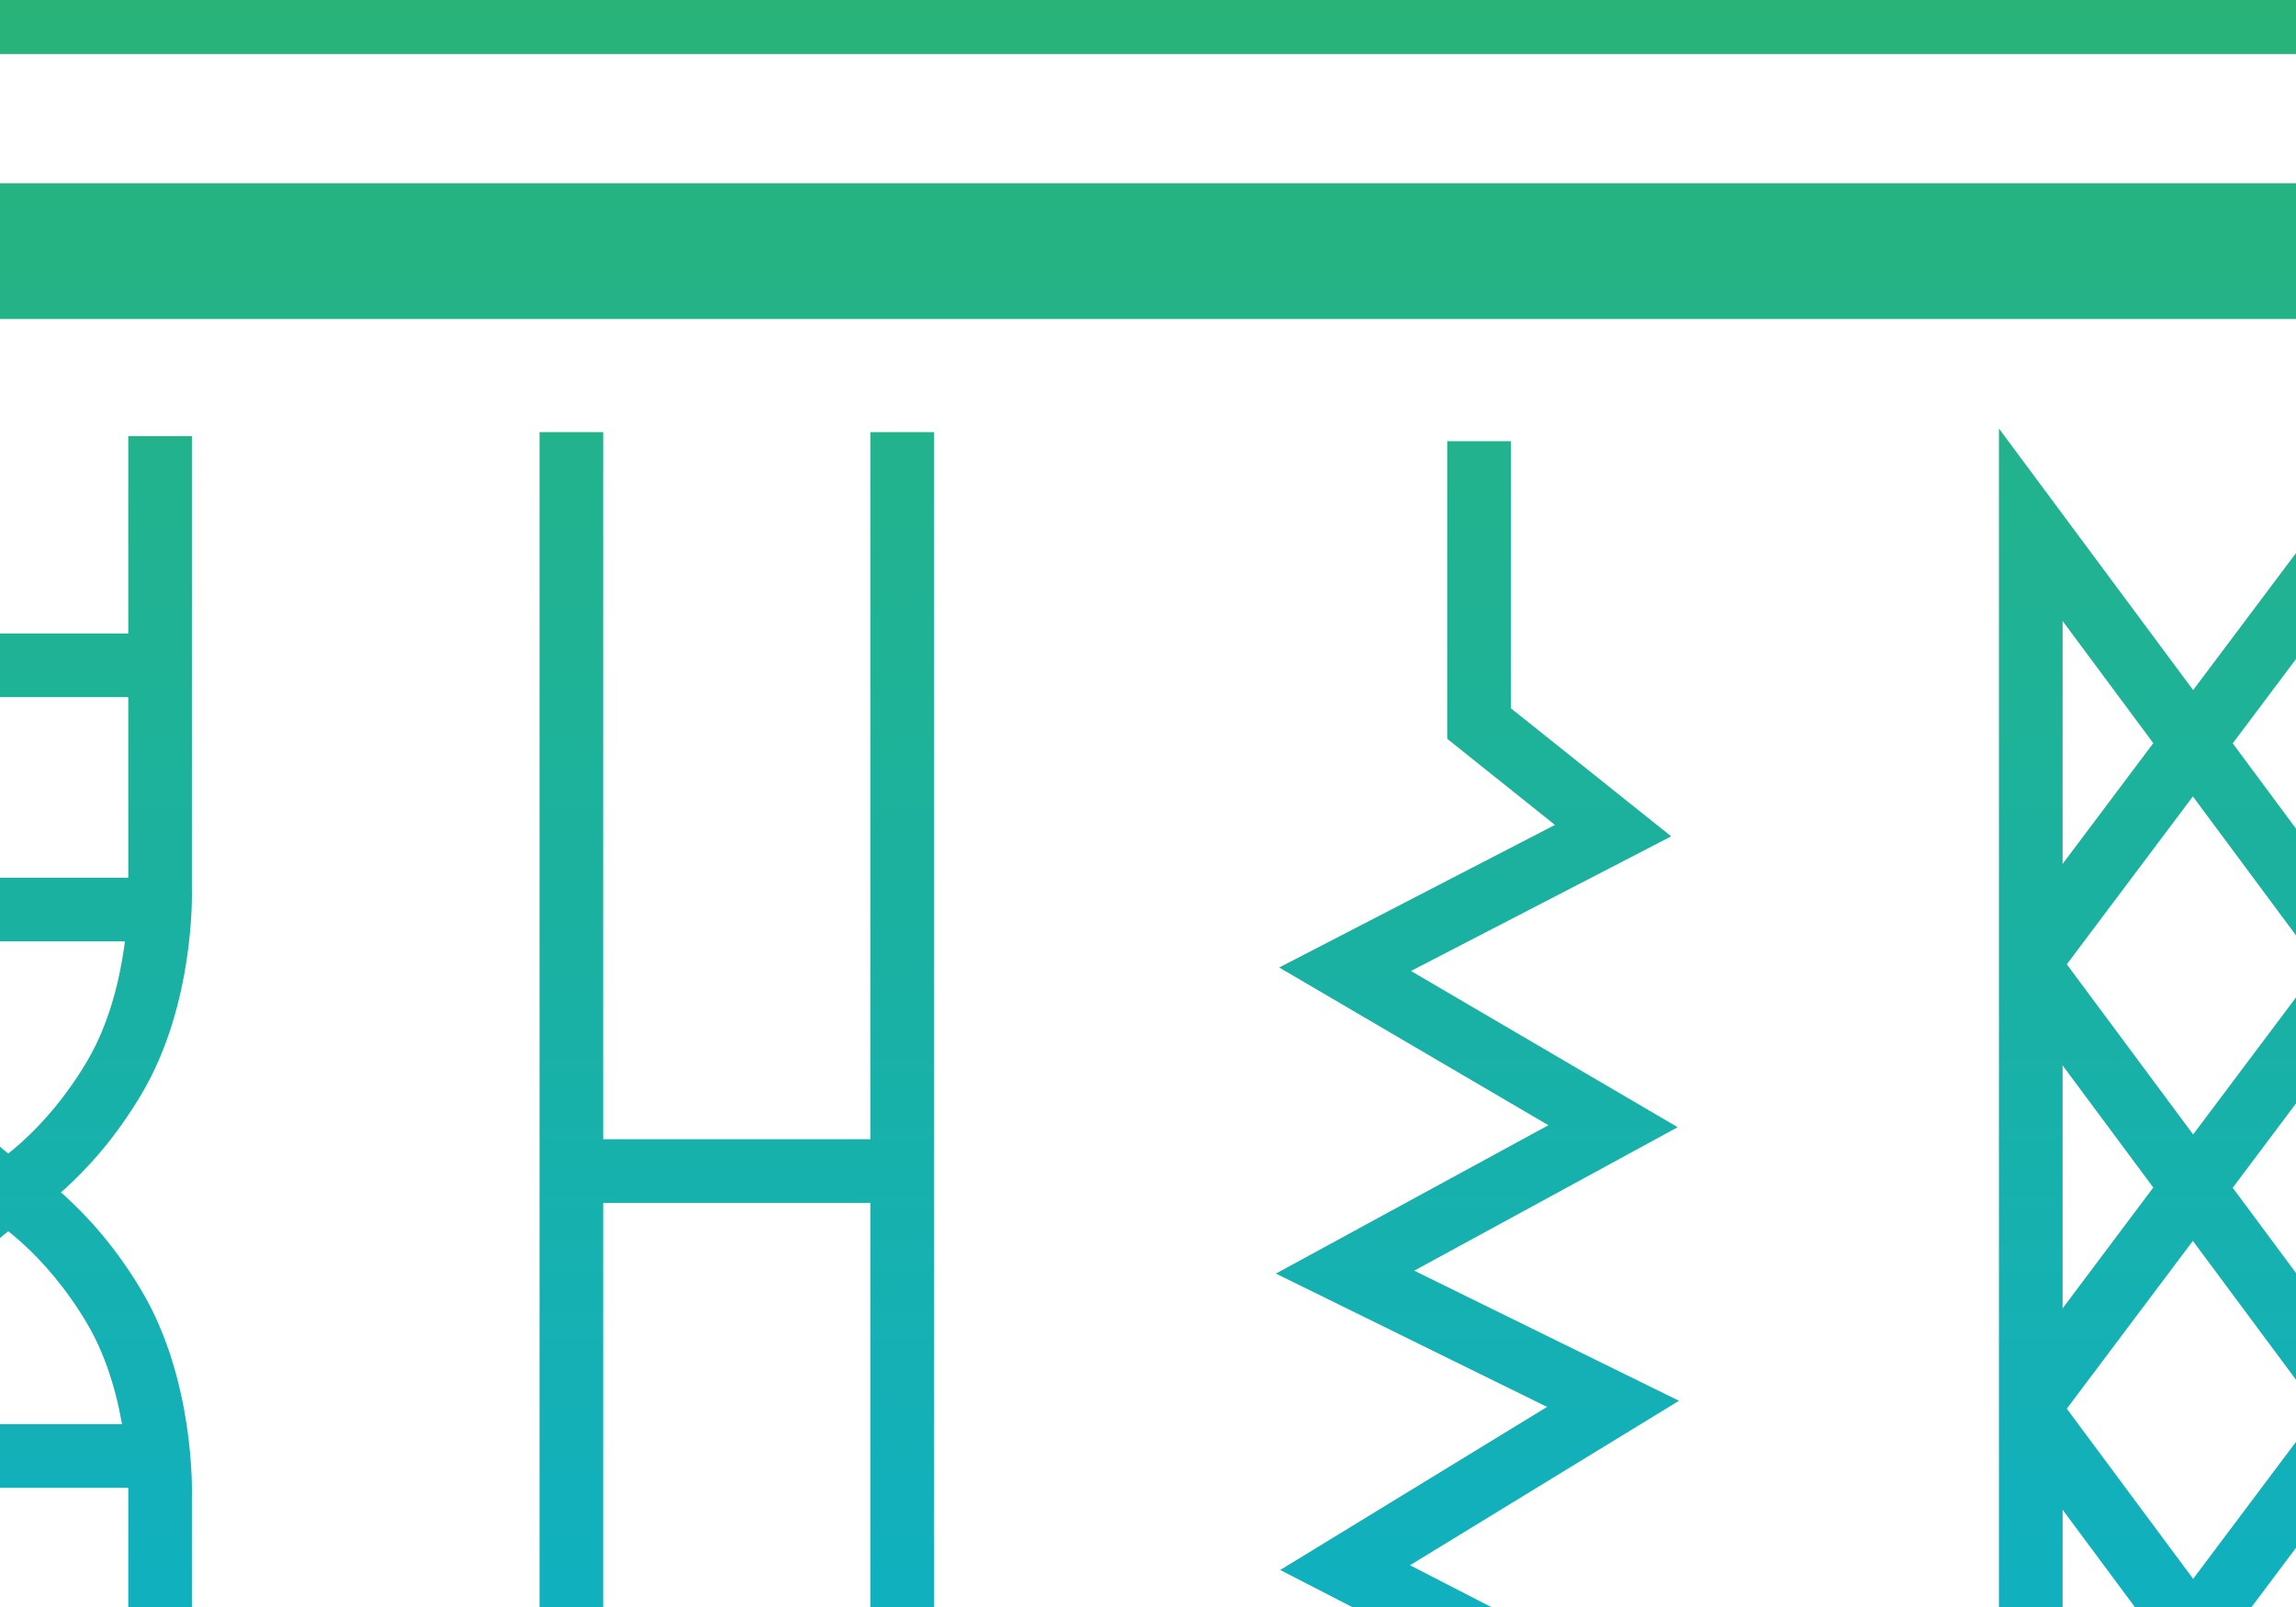
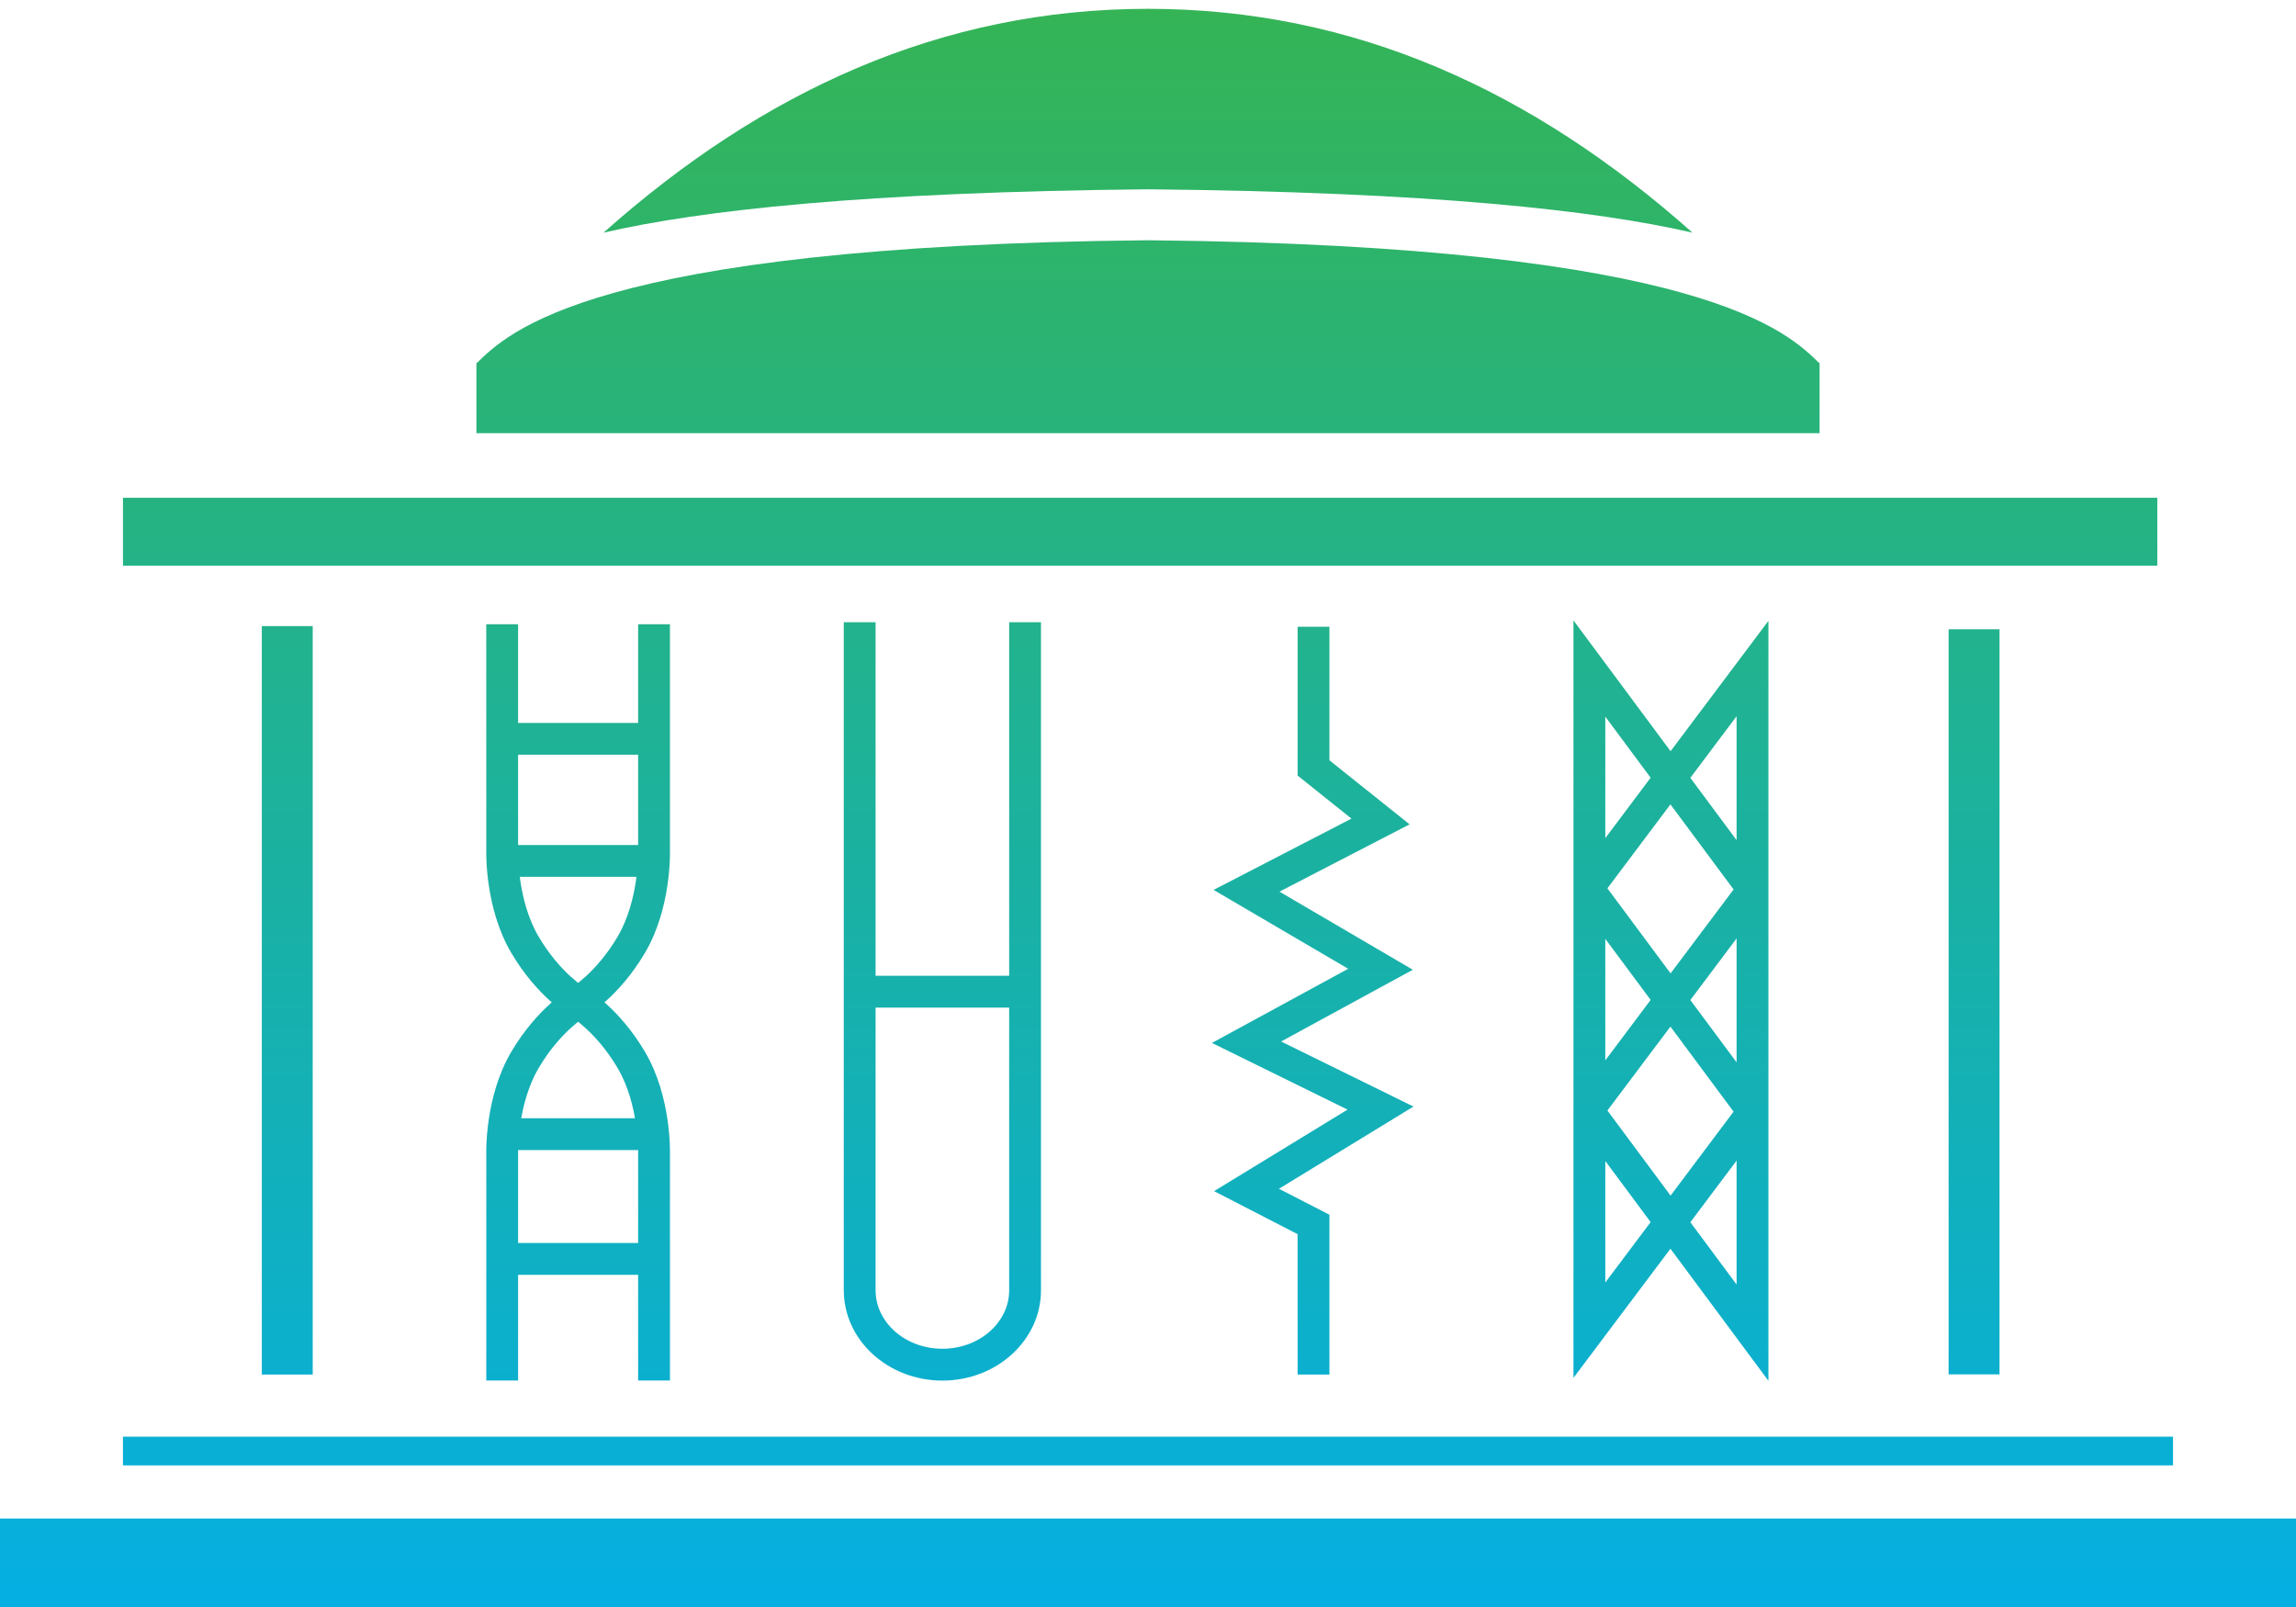
- <svg xmlns="http://www.w3.org/2000/svg" xmlns:xlink="http://www.w3.org/1999/xlink" version="1.1" id="Layer_1" x="0px" y="0px" width="250px" height="175px" viewBox="0 0 250 175" enable-background="new 0 0 250 175" xml:space="preserve">
+ <svg xmlns="http://www.w3.org/2000/svg" xmlns:xlink="http://www.w3.org/1999/xlink" version="1.1" id="Layer_1" x="0px" y="0px" width="250px" height="175px" viewBox="-24 12.5 250 175" enable-background="new -24 12.5 250 175" xml:space="preserve">
  <g>
    <g>
-       <g>
-         <defs>
-           <path id="SVGID_1_" d="M243.572-37.784c-21.074-4.87-56.66-8.846-118.572-9.447c-61.912,0.6-97.498,4.577-118.576,9.447      C41.14-68.678,80.032-86.538,125-86.54C169.969-86.538,208.859-68.678,243.572-37.784z M271.244-9.32      C264.578-15.716,246.842-34.954,125-36.134C3.156-34.954-14.578-15.718-21.246-9.32h-0.004V5.89H125h146.25V-9.32H271.244      L271.244-9.32z M348.219,224.441h-446.44v6.262h446.44V224.441z M375,242.27h-500v19.27h500V242.27z M344.797,19.954H-98.222      V34.74h443.019V19.954L344.797,19.954z M-56.9,47.896h-11.084V210.91H-56.9V47.896z M310.436,48.594h-11.088v162.281h11.088      V48.594z M101.694,192.574h-6.927c0,7.016-6.523,12.723-14.544,12.723c-8.02,0-14.544-5.711-14.544-12.723h-6.926      c0,10.836,9.63,19.652,21.474,19.652C92.072,212.227,101.694,203.41,101.694,192.574z M65.676,47.058h-6.928v145.517h6.928      V47.058z M101.694,47.058h-6.927v145.517h6.927V47.058z M2.626,126.852c-0.054-0.035-5.642-3.359-10.334-11.324      c-4.694-7.973-4.47-18.457-4.468-18.66V47.5h-6.931l0.003,49.262c-0.013,0.504-0.303,12.555,5.422,22.277      c5.689,9.664,12.569,13.652,12.859,13.82L2.626,126.852z M15.472,119.039c5.729-9.723,5.435-21.773,5.422-22.172V47.5h-6.928      l0.002,49.465c0.002,0.109,0.23,10.59-4.464,18.563c-4.692,7.965-10.28,11.293-10.322,11.313l3.431,6.02      C2.9,132.691,9.786,128.703,15.472,119.039z M-12.174,162.738c-0.002-0.113-0.227-10.598,4.468-18.57      c4.688-7.965,10.276-11.289,10.316-11.305l-3.427-6.023c-0.292,0.164-7.172,4.156-12.861,13.82      c-5.727,9.723-5.435,21.766-5.424,22.172v49.371h6.93v-49.465H-12.174z M20.894,162.934c0.017-0.508,0.307-12.551-5.418-22.277      C9.786,130.996,2.9,127.004,2.61,126.84l-3.44,6.008c0.052,0.031,5.642,3.352,10.336,11.32s4.466,18.457,4.462,18.664v49.371      h6.929L20.894,162.934z M17.416,68.989h-33.074v6.926h33.074V68.989z M17.438,95.582h-33.097v6.934h33.097V95.582z       M17.438,155.086h-32.887v6.934h32.887V155.086z M17.416,182.262h-33.074v6.934h33.074V182.262z M164.51,210.91v-34.805      l-10.986-5.652l29.291-17.91l-28.826-14.168l28.686-15.625l-29.041-17.012l28.336-14.66L164.51,77.13V48.044h-6.926v32.412      l11.725,9.376l-30.023,15.527l29.311,17.176l-29.67,16.156l29.527,14.52l-29.059,17.758l18.184,9.367l0.006,30.582h6.926V210.91      L164.51,210.91z M260.109,46.76v68.721l-21.338-28.751l-21.117,28.126V46.666l21.146,28.483L260.109,46.76z M234.461,80.927      l-9.875-13.305v26.46L234.461,80.927z M253.18,67.53l-10.07,13.42l10.07,13.573V67.53z M260.109,95.152v68.723l-21.338-28.746      l-21.117,28.113V95.059l21.146,28.48L260.109,95.152z M234.461,129.32l-9.875-13.301v26.461L234.461,129.32z M253.18,115.922      l-10.07,13.422l10.07,13.57V115.922z M260.109,143.543v68.73l-21.338-28.762l-21.117,28.125v-68.184l21.146,28.484      L260.109,143.543z M234.461,177.711l-9.875-13.305v26.461L234.461,177.711z M253.18,164.316l-10.07,13.418l10.07,13.574V164.316      z M98.23,124.063H62.21v6.93H98.23V124.063z" />
-         </defs>
-         <clipPath id="SVGID_2_">
-           <use xlink:href="#SVGID_1_" overflow="visible" />
-         </clipPath>
-         <linearGradient id="SVGID_3_" gradientUnits="userSpaceOnUse" x1="337.429" y1="770.289" x2="337.429" y2="1180.051" gradientTransform="matrix(1 0 0 1 -206 -887)">
-           <stop offset="0" style="stop-color:#39B54A" />
-           <stop offset="1" style="stop-color:#00AEEF" />
-         </linearGradient>
-         <rect x="-172.736" y="-116.71" clip-path="url(#SVGID_2_)" fill="url(#SVGID_3_)" width="608.33" height="409.761" />
-       </g>
+       <defs>
+         <path id="SVGID_1_" d="M160.286,37.838c-10.537-2.435-28.33-4.423-59.286-4.724c-30.956,0.3-48.749,2.289-59.288,4.724     C59.07,22.391,78.516,13.461,101,13.46C123.485,13.461,142.93,22.391,160.286,37.838z M174.122,52.07     c-3.333-3.198-12.201-12.817-73.122-13.407c-60.922,0.59-69.789,10.208-73.123,13.407h-0.002v7.605H101h73.125V52.07H174.122     L174.122,52.07z M212.609,168.951h-223.22v3.13h223.22V168.951z M226,177.865H-24v9.635h250V177.865z M210.898,66.707H-10.611     V74.1h221.509V66.707z M10.05,80.678H4.508v81.508h5.542V80.678z M193.718,81.027h-5.544v81.141h5.544V81.027z M89.347,153.018     h-3.463c0,3.508-3.262,6.36-7.272,6.36s-7.272-2.854-7.272-6.36h-3.463c0,5.417,4.815,9.826,10.737,9.826     S89.347,158.435,89.347,153.018z M71.338,80.259h-3.464v72.759h3.464V80.259z M89.347,80.259h-3.463v72.759h3.463V80.259z      M39.813,120.155c-0.027-0.016-2.821-1.678-5.167-5.661c-2.347-3.987-2.235-9.228-2.234-9.331V80.48h-3.465l0.001,24.631     c-0.006,0.252-0.151,6.277,2.711,11.138c2.845,4.832,6.285,6.826,6.43,6.911L39.813,120.155z M46.236,116.249     c2.864-4.86,2.717-10.886,2.711-11.086V80.48h-3.464l0.001,24.733c0.001,0.054,0.115,5.294-2.232,9.281     c-2.346,3.983-5.14,5.646-5.161,5.656l1.715,3.01C39.95,123.075,43.393,121.081,46.236,116.249z M32.413,138.099     c-0.001-0.056-0.113-5.299,2.234-9.284c2.344-3.984,5.138-5.645,5.158-5.654l-1.713-3.01c-0.146,0.082-3.586,2.078-6.431,6.909     c-2.863,4.862-2.717,10.884-2.712,11.087v24.685h3.465V138.099z M48.947,138.197c0.008-0.254,0.153-6.275-2.709-11.138     c-2.845-4.831-6.288-6.827-6.433-6.909l-1.72,3.004c0.026,0.016,2.821,1.676,5.168,5.66c2.347,3.985,2.233,9.229,2.231,9.332     v24.685h3.464L48.947,138.197z M47.208,91.225H30.671v3.462h16.537V91.225z M47.219,104.522H30.671v3.466h16.548V104.522z      M47.219,134.274H30.776v3.466h16.443V134.274z M47.208,147.862H30.671v3.465h16.537V147.862z M120.755,162.186v-17.403     l-5.494-2.827l14.646-8.954l-14.413-7.084l14.343-7.813l-14.521-8.506l14.168-7.33l-8.729-6.974V80.752h-3.463v16.206     l5.862,4.688l-15.012,7.763l14.656,8.589l-14.835,8.077l14.764,7.26l-14.529,8.879l9.091,4.685l0.003,15.29h3.463V162.186z      M168.555,80.11v34.361l-10.669-14.376l-10.559,14.063V80.063l10.574,14.242L168.555,80.11z M155.73,97.193l-4.937-6.652v13.23     L155.73,97.193z M165.09,90.495l-5.036,6.71l5.036,6.787V90.495z M168.555,104.307v34.361l-10.669-14.373l-10.559,14.057V104.26     l10.574,14.24L168.555,104.307z M155.73,121.39l-4.937-6.65v13.231L155.73,121.39z M165.09,114.691l-5.036,6.711l5.036,6.785     V114.691z M168.555,128.501v34.365l-10.669-14.38l-10.559,14.062v-34.092l10.574,14.243L168.555,128.501z M155.73,145.586     l-4.937-6.653v13.231L155.73,145.586z M165.09,138.888l-5.036,6.71l5.036,6.787V138.888z M87.615,118.761h-18.01v3.465h18.01     V118.761z" />
+       </defs>
+       <clipPath id="SVGID_2_">
+         <use xlink:href="#SVGID_1_" overflow="visible" />
+       </clipPath>
+       <linearGradient id="SVGID_3_" gradientUnits="userSpaceOnUse" x1="310.214" y1="-93.376" x2="310.214" y2="-298.256" gradientTransform="matrix(1 0 0 -1 -206 -95)">
+         <stop offset="0" style="stop-color:#39B54A" />
+         <stop offset="1" style="stop-color:#00AEEF" />
+       </linearGradient>
+       <rect x="-47.868" y="-1.625" clip-path="url(#SVGID_2_)" fill="url(#SVGID_3_)" width="304.165" height="204.88" />
    </g>
  </g>
</svg>
